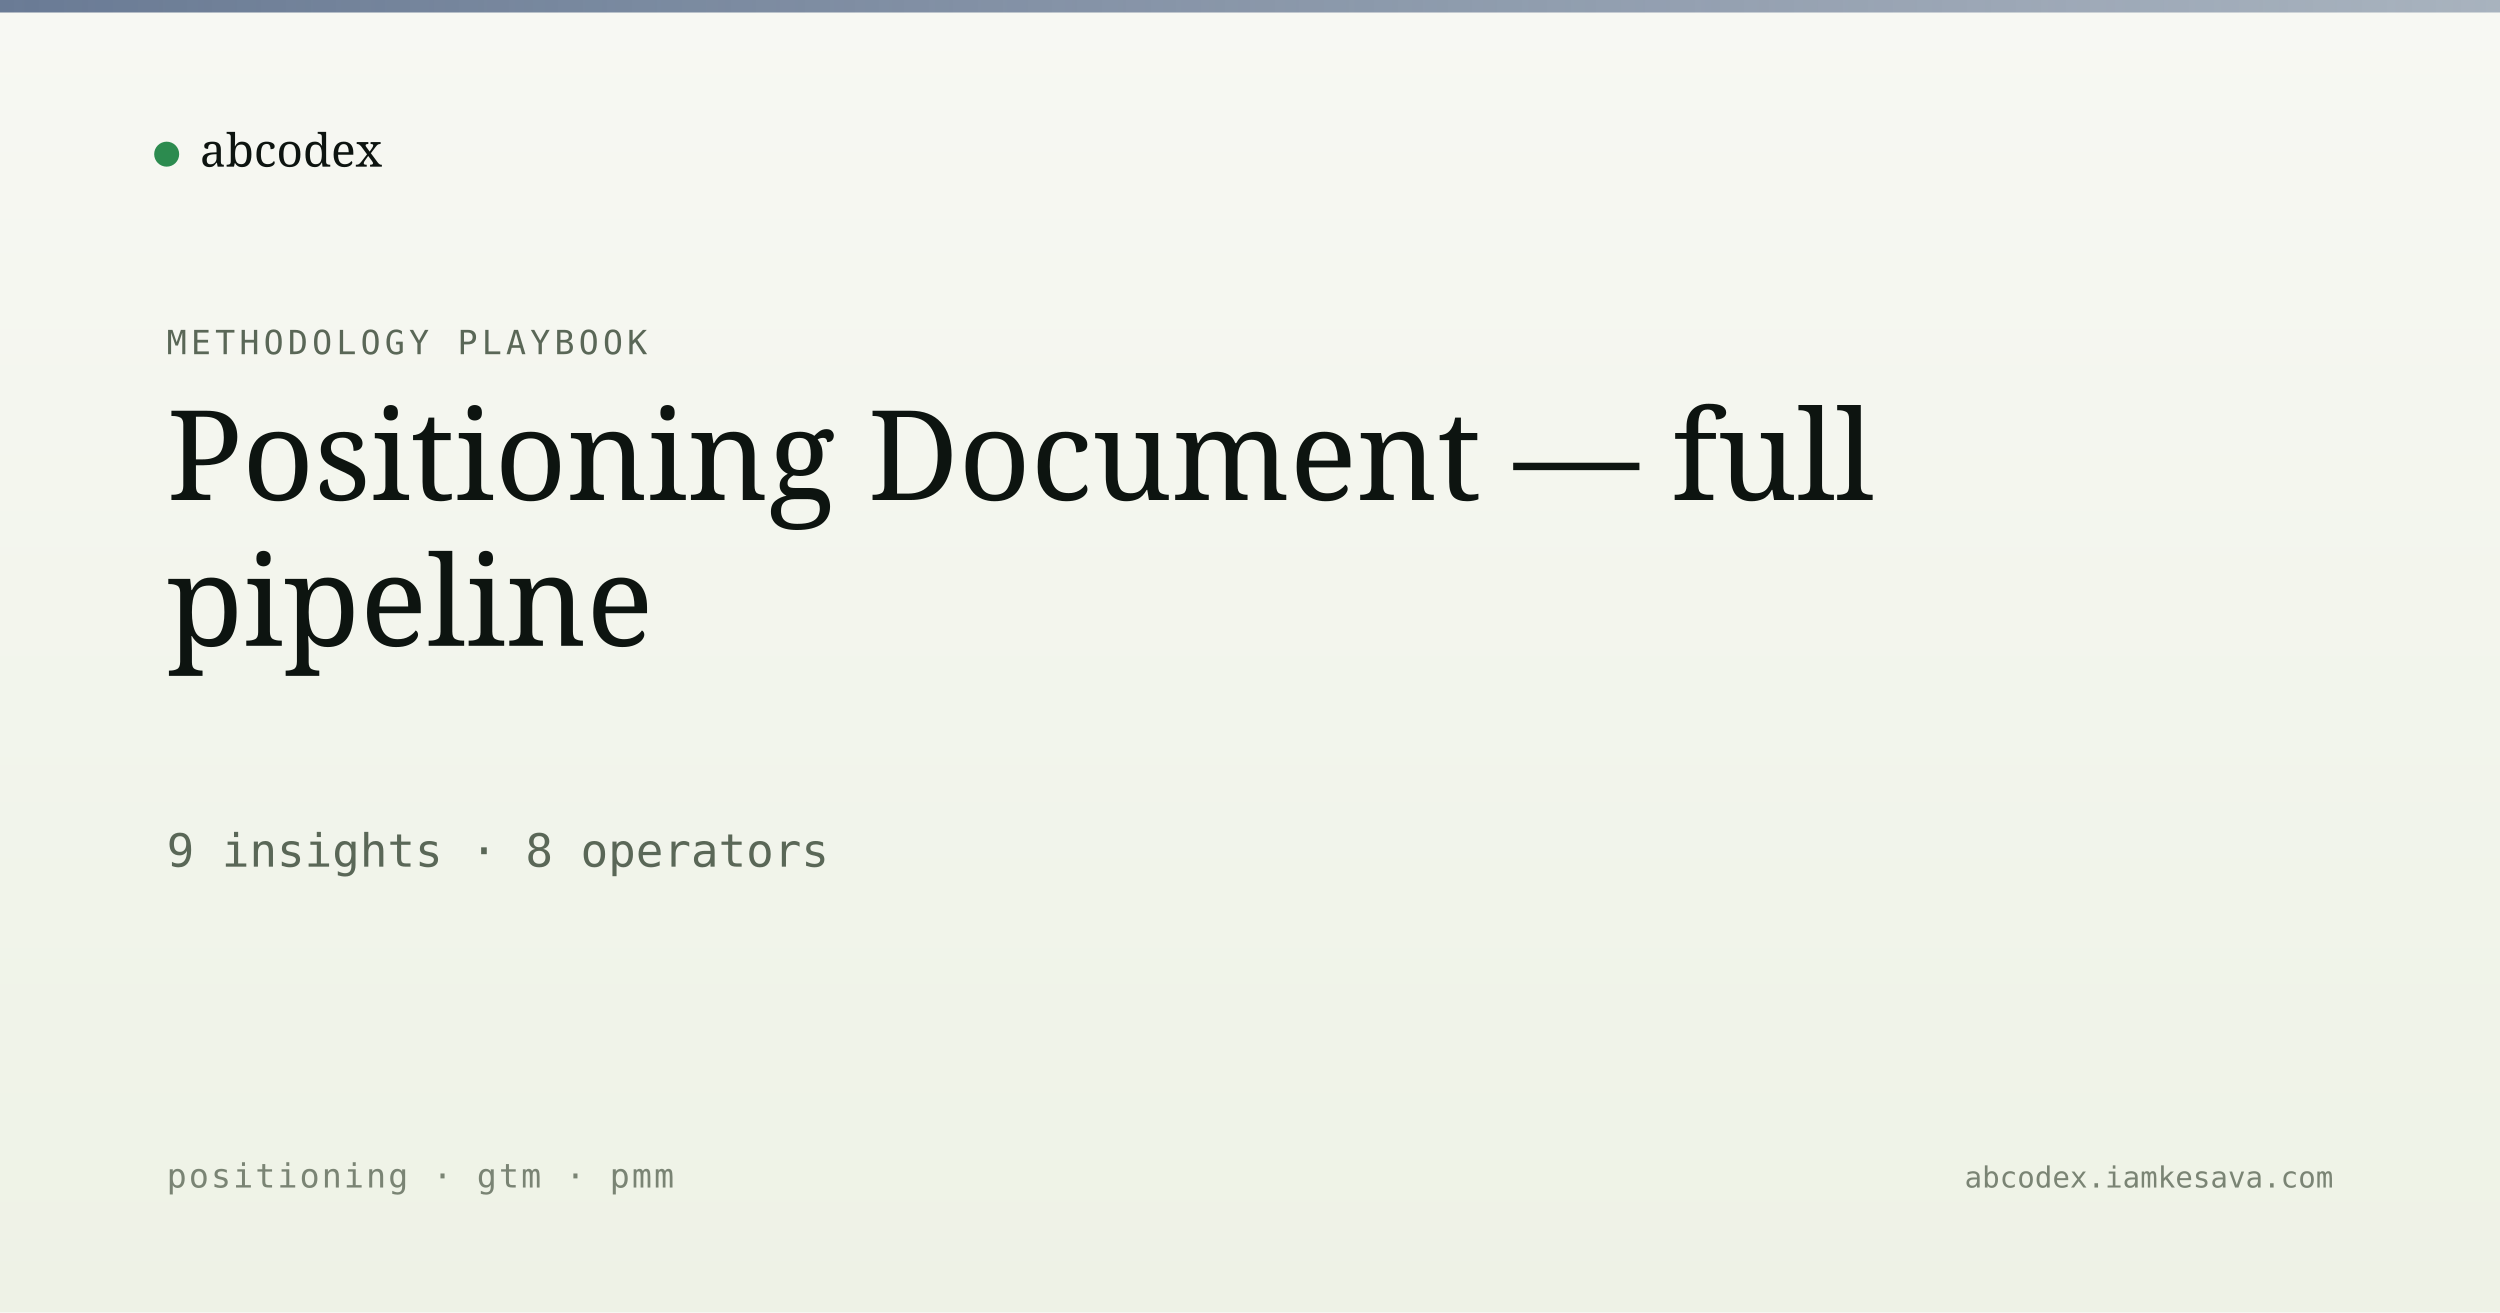
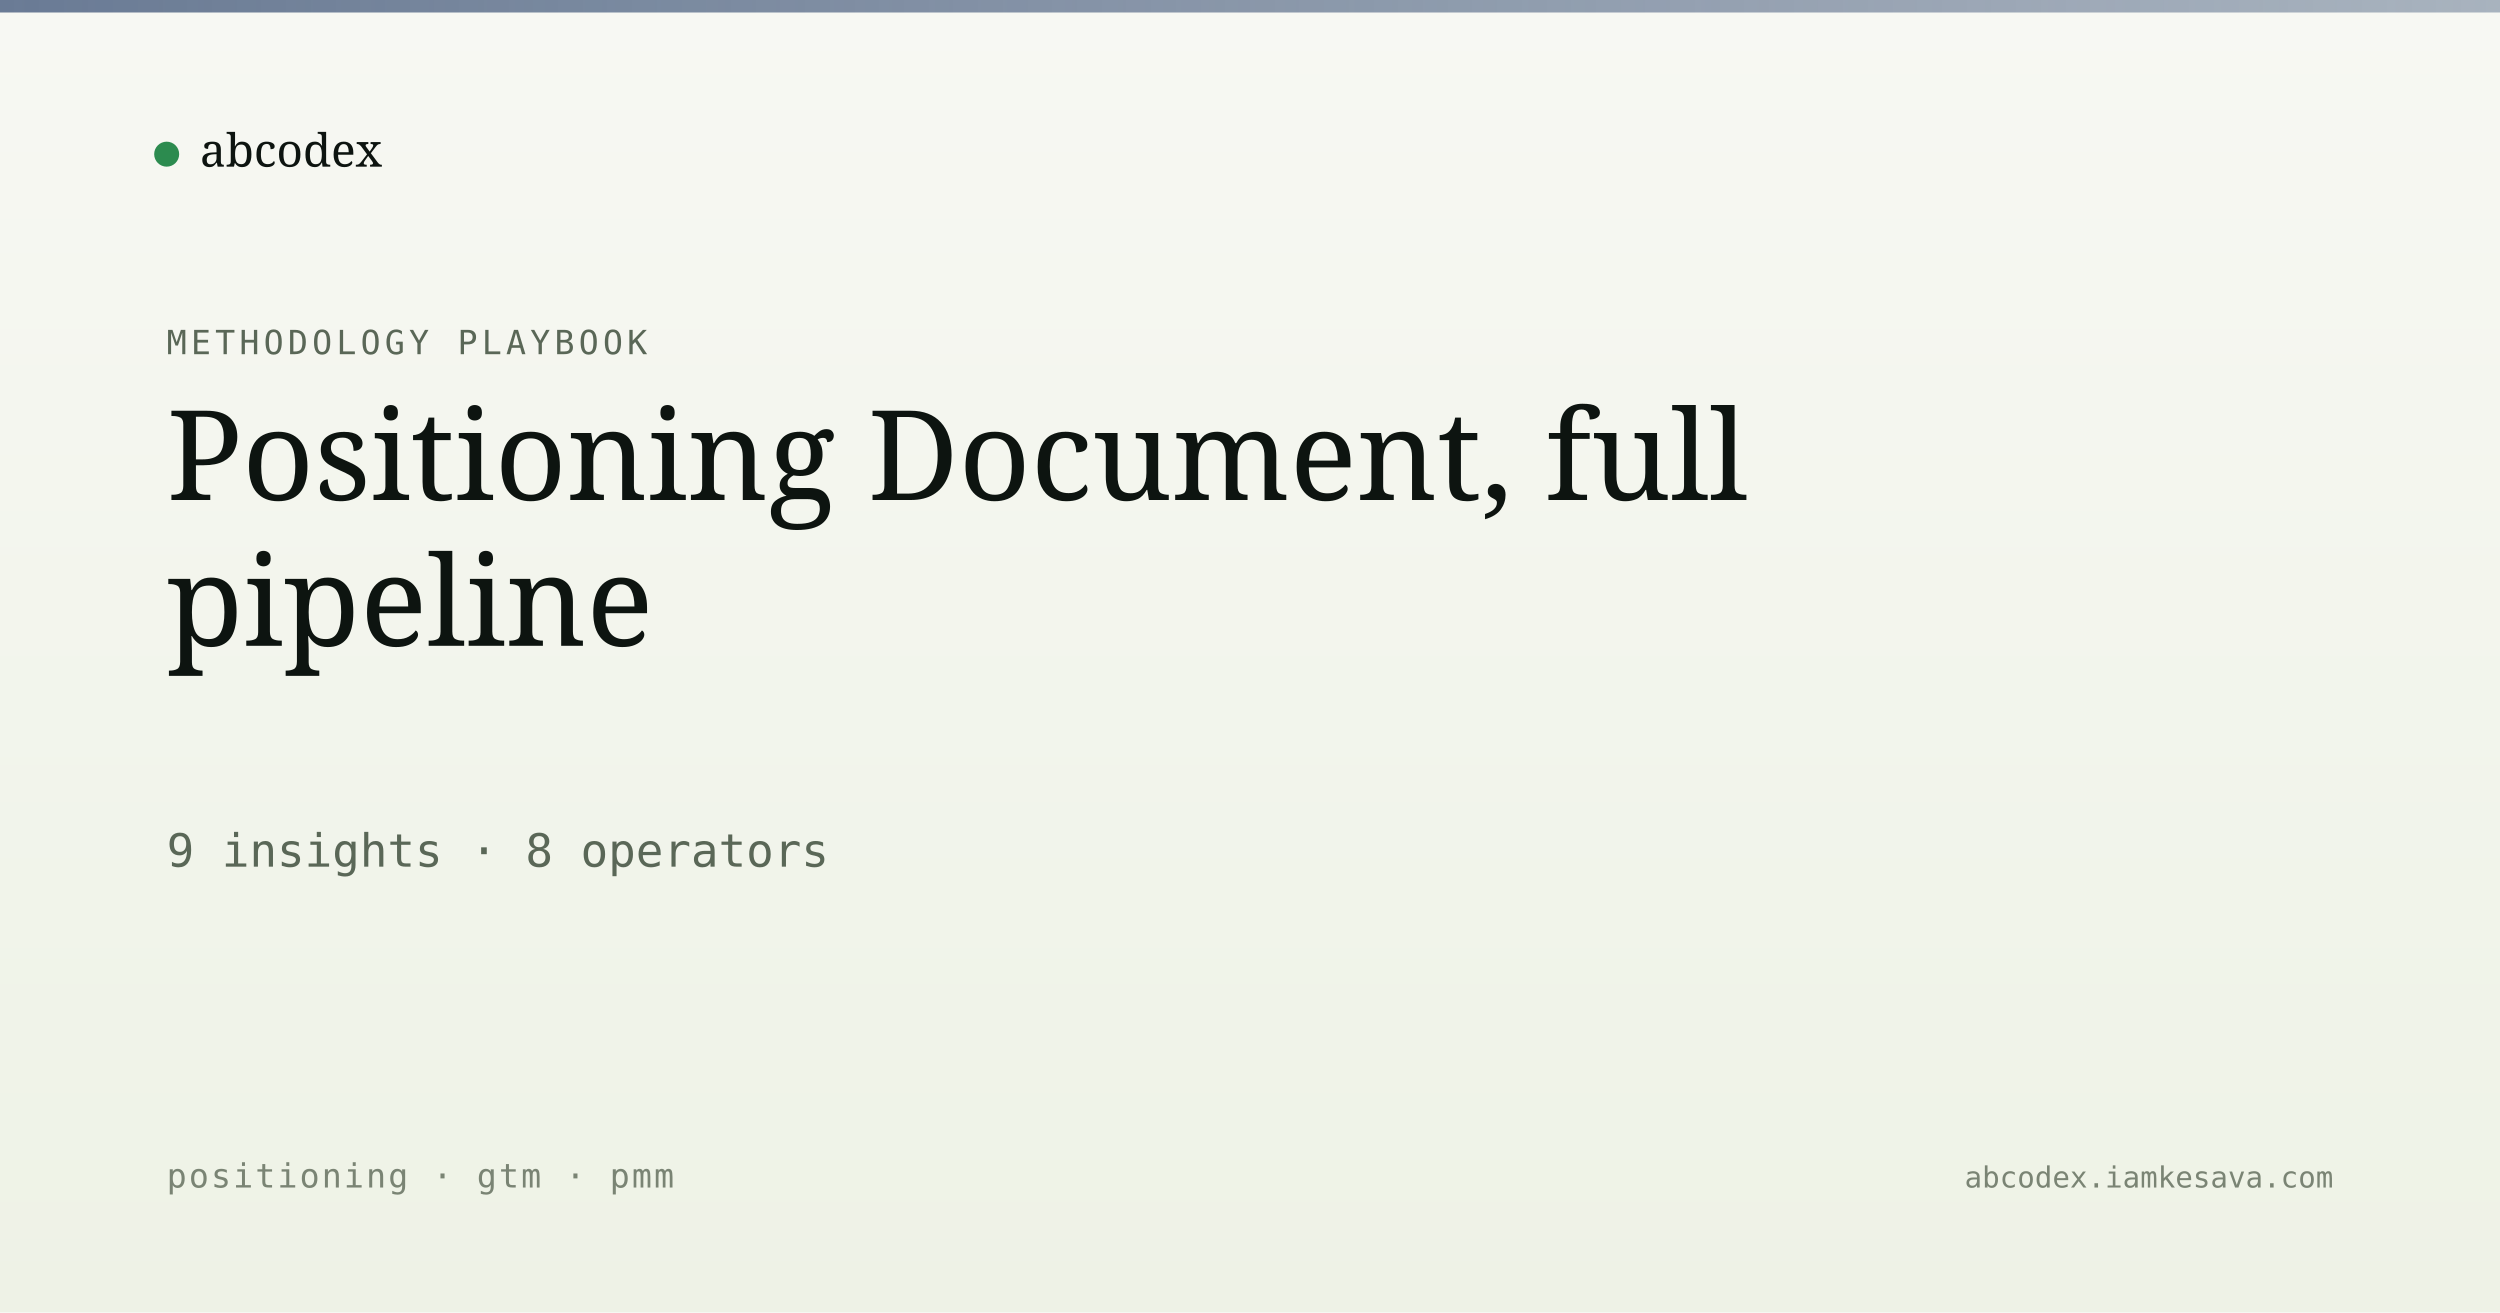
<svg xmlns="http://www.w3.org/2000/svg" viewBox="0 0 1200 630" width="1200" height="630">
  <defs>
    <linearGradient id="bg" x1="0" y1="0" x2="0" y2="1">
      <stop offset="0" stop-color="#f7f8f3" />
      <stop offset="1" stop-color="#eef2e6" />
    </linearGradient>
    <linearGradient id="band" x1="0" y1="0" x2="1" y2="0">
      <stop offset="0" stop-color="#5a6d8a" stop-opacity="0.9" />
      <stop offset="1" stop-color="#5a6d8a" stop-opacity="0.5" />
    </linearGradient>
  </defs>
  <rect width="1200" height="630" fill="url(#bg)" />
  <rect x="0" y="0" width="1200" height="6" fill="url(#band)" />
  <g transform="translate(80, 60)">
    <circle cx="0" cy="14" r="6" fill="#2c8b4f" />
    <text x="16" y="20" font-family="Newsreader, serif" font-size="22" fill="#0d1410">abcodex</text>
  </g>
  <text x="80" y="170" font-family="JetBrains Mono, monospace" font-size="16" fill="#5a6757" letter-spacing="2">METHODOLOGY PLAYBOOK</text>
-   <text x="80" y="240" font-family="Newsreader, serif" font-size="60" font-weight="500" fill="#0d1410">Positioning Document — full</text>
+   <text x="80" y="240" font-family="Newsreader, serif" font-size="60" font-weight="500" fill="#0d1410">Positioning Document, full</text>
  <text x="80" y="310" font-family="Newsreader, serif" font-size="60" font-weight="500" fill="#0d1410">pipeline</text>
  <text x="80" y="416" font-family="JetBrains Mono, monospace" font-size="22" fill="#5a6757">9 insights · 8 operators</text>
  <text x="80" y="570" font-family="JetBrains Mono, monospace" font-size="16" fill="#7a8474" letter-spacing="1">positioning · gtm · pmm</text>
  <text x="1120" y="570" text-anchor="end" font-family="JetBrains Mono, monospace" font-size="14" fill="#7a8474">abcodex.iamkesava.com</text>
</svg>
